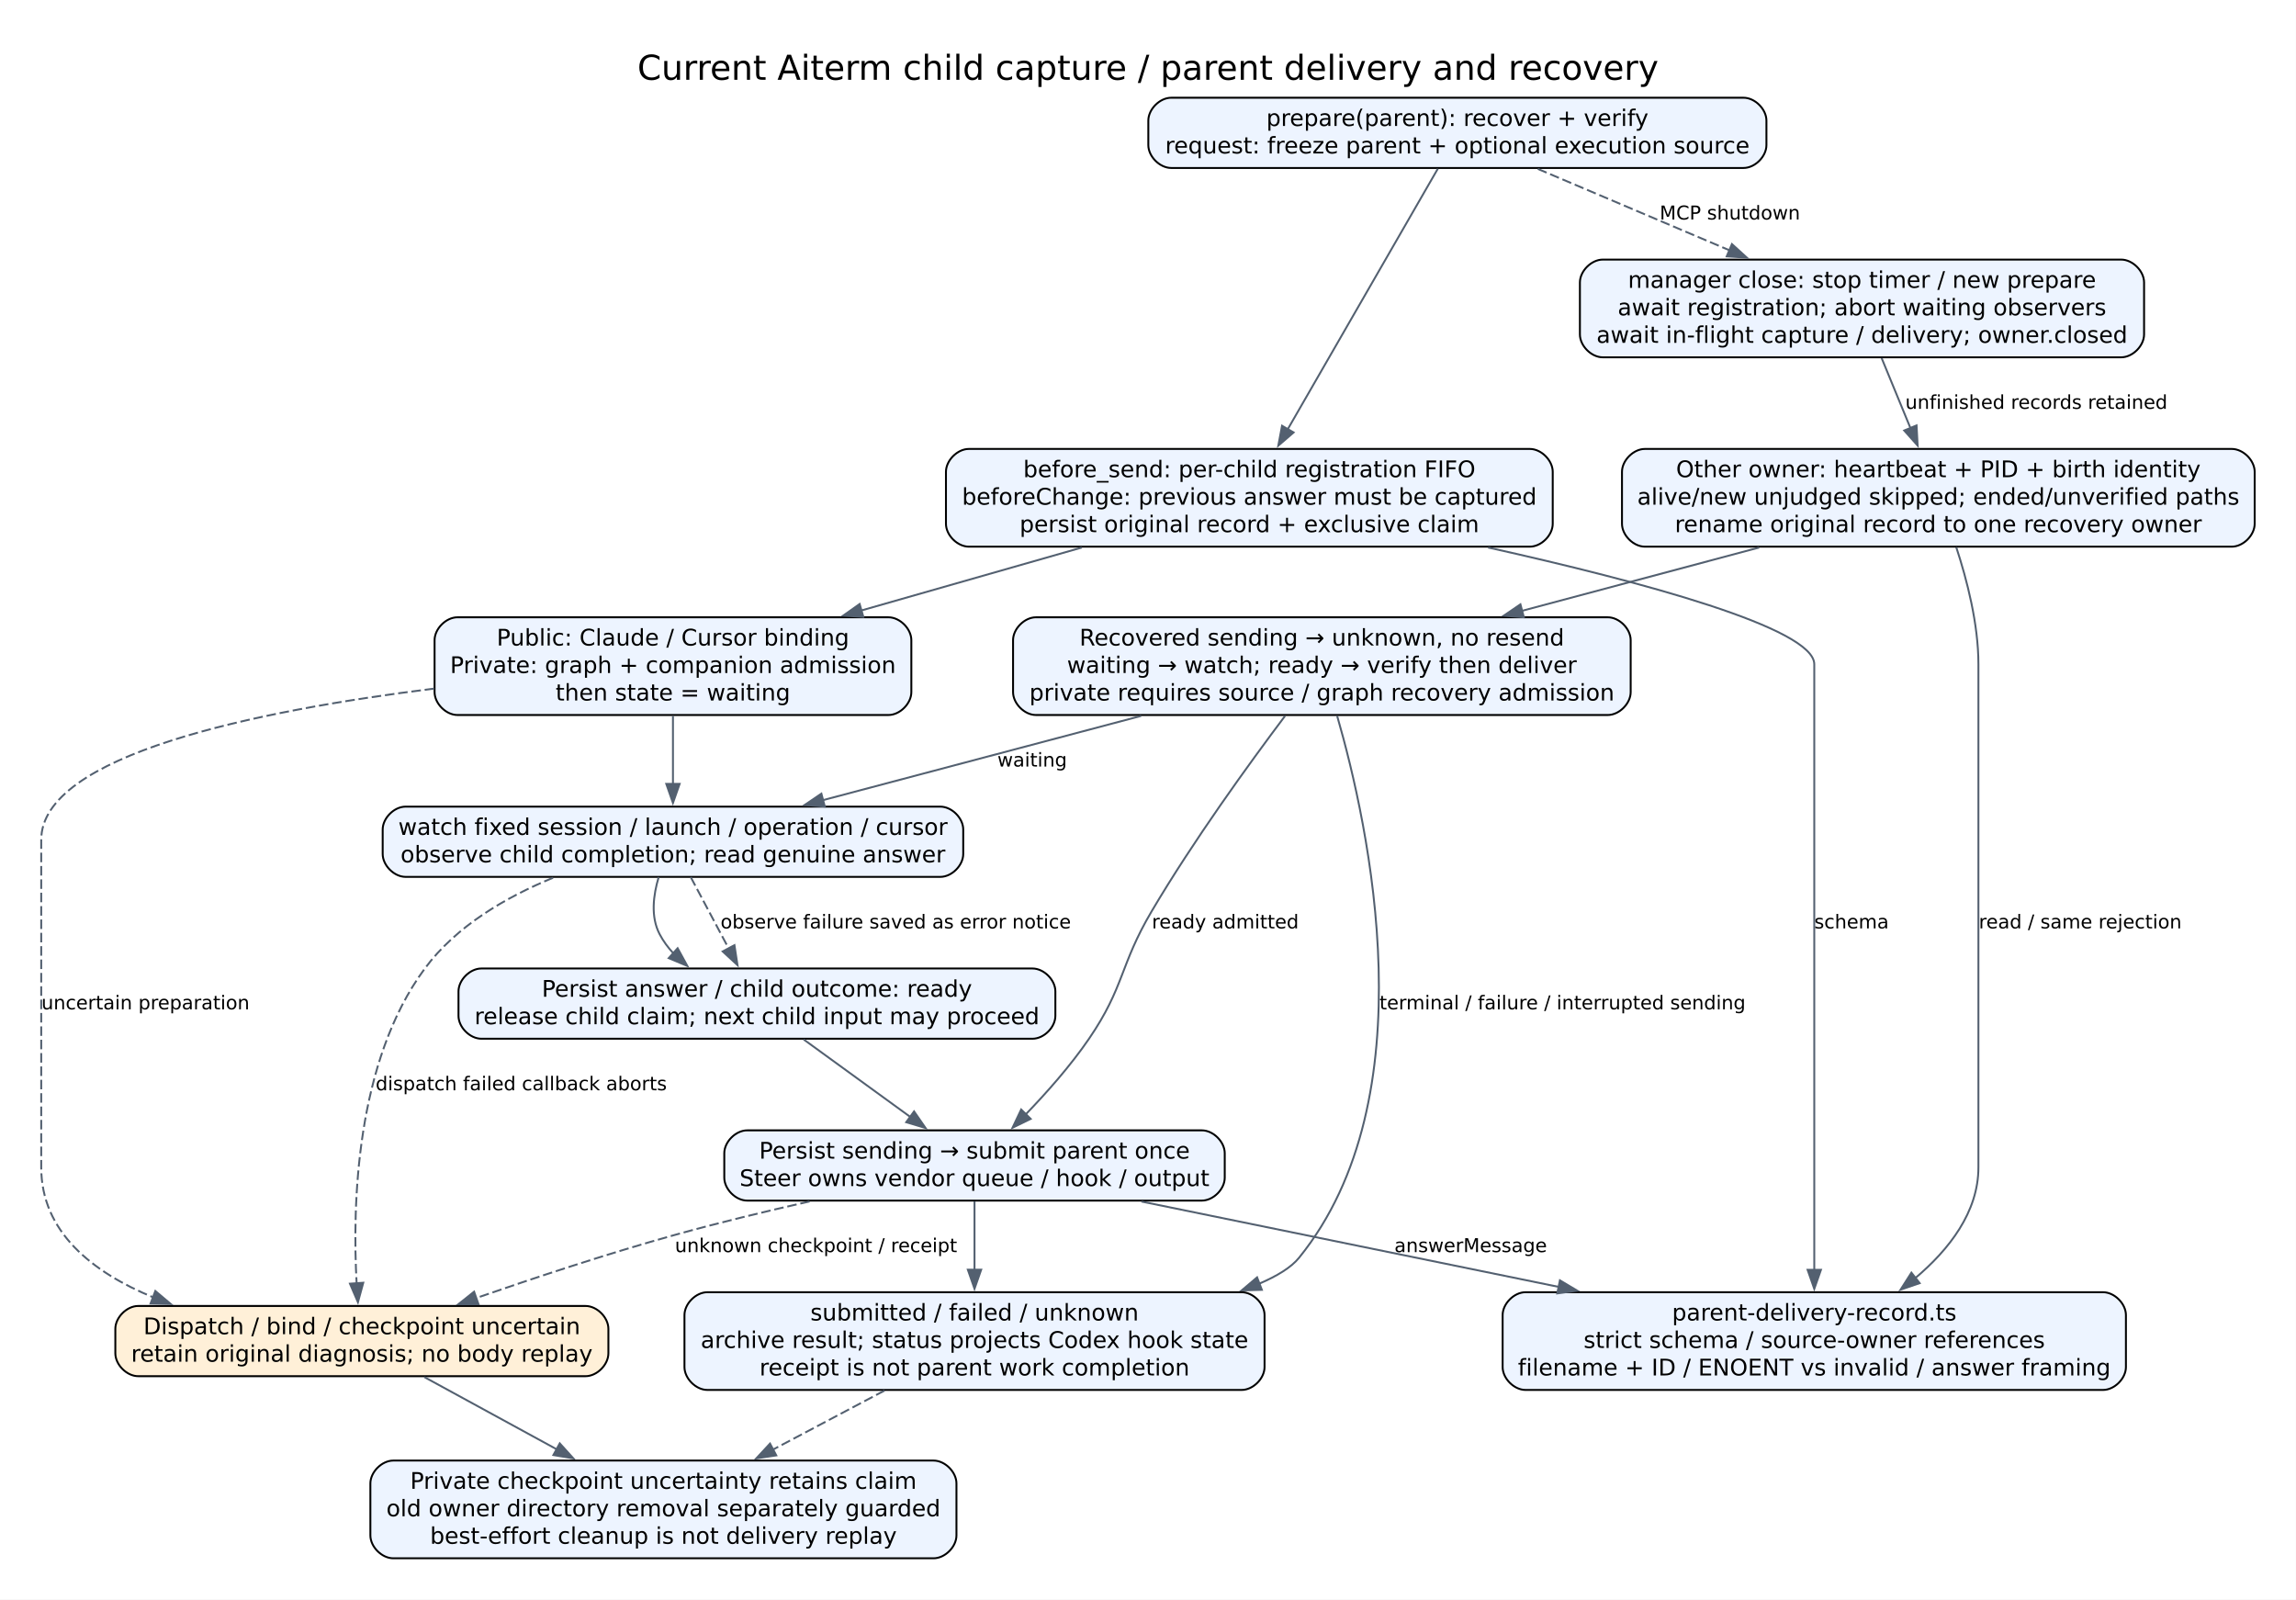
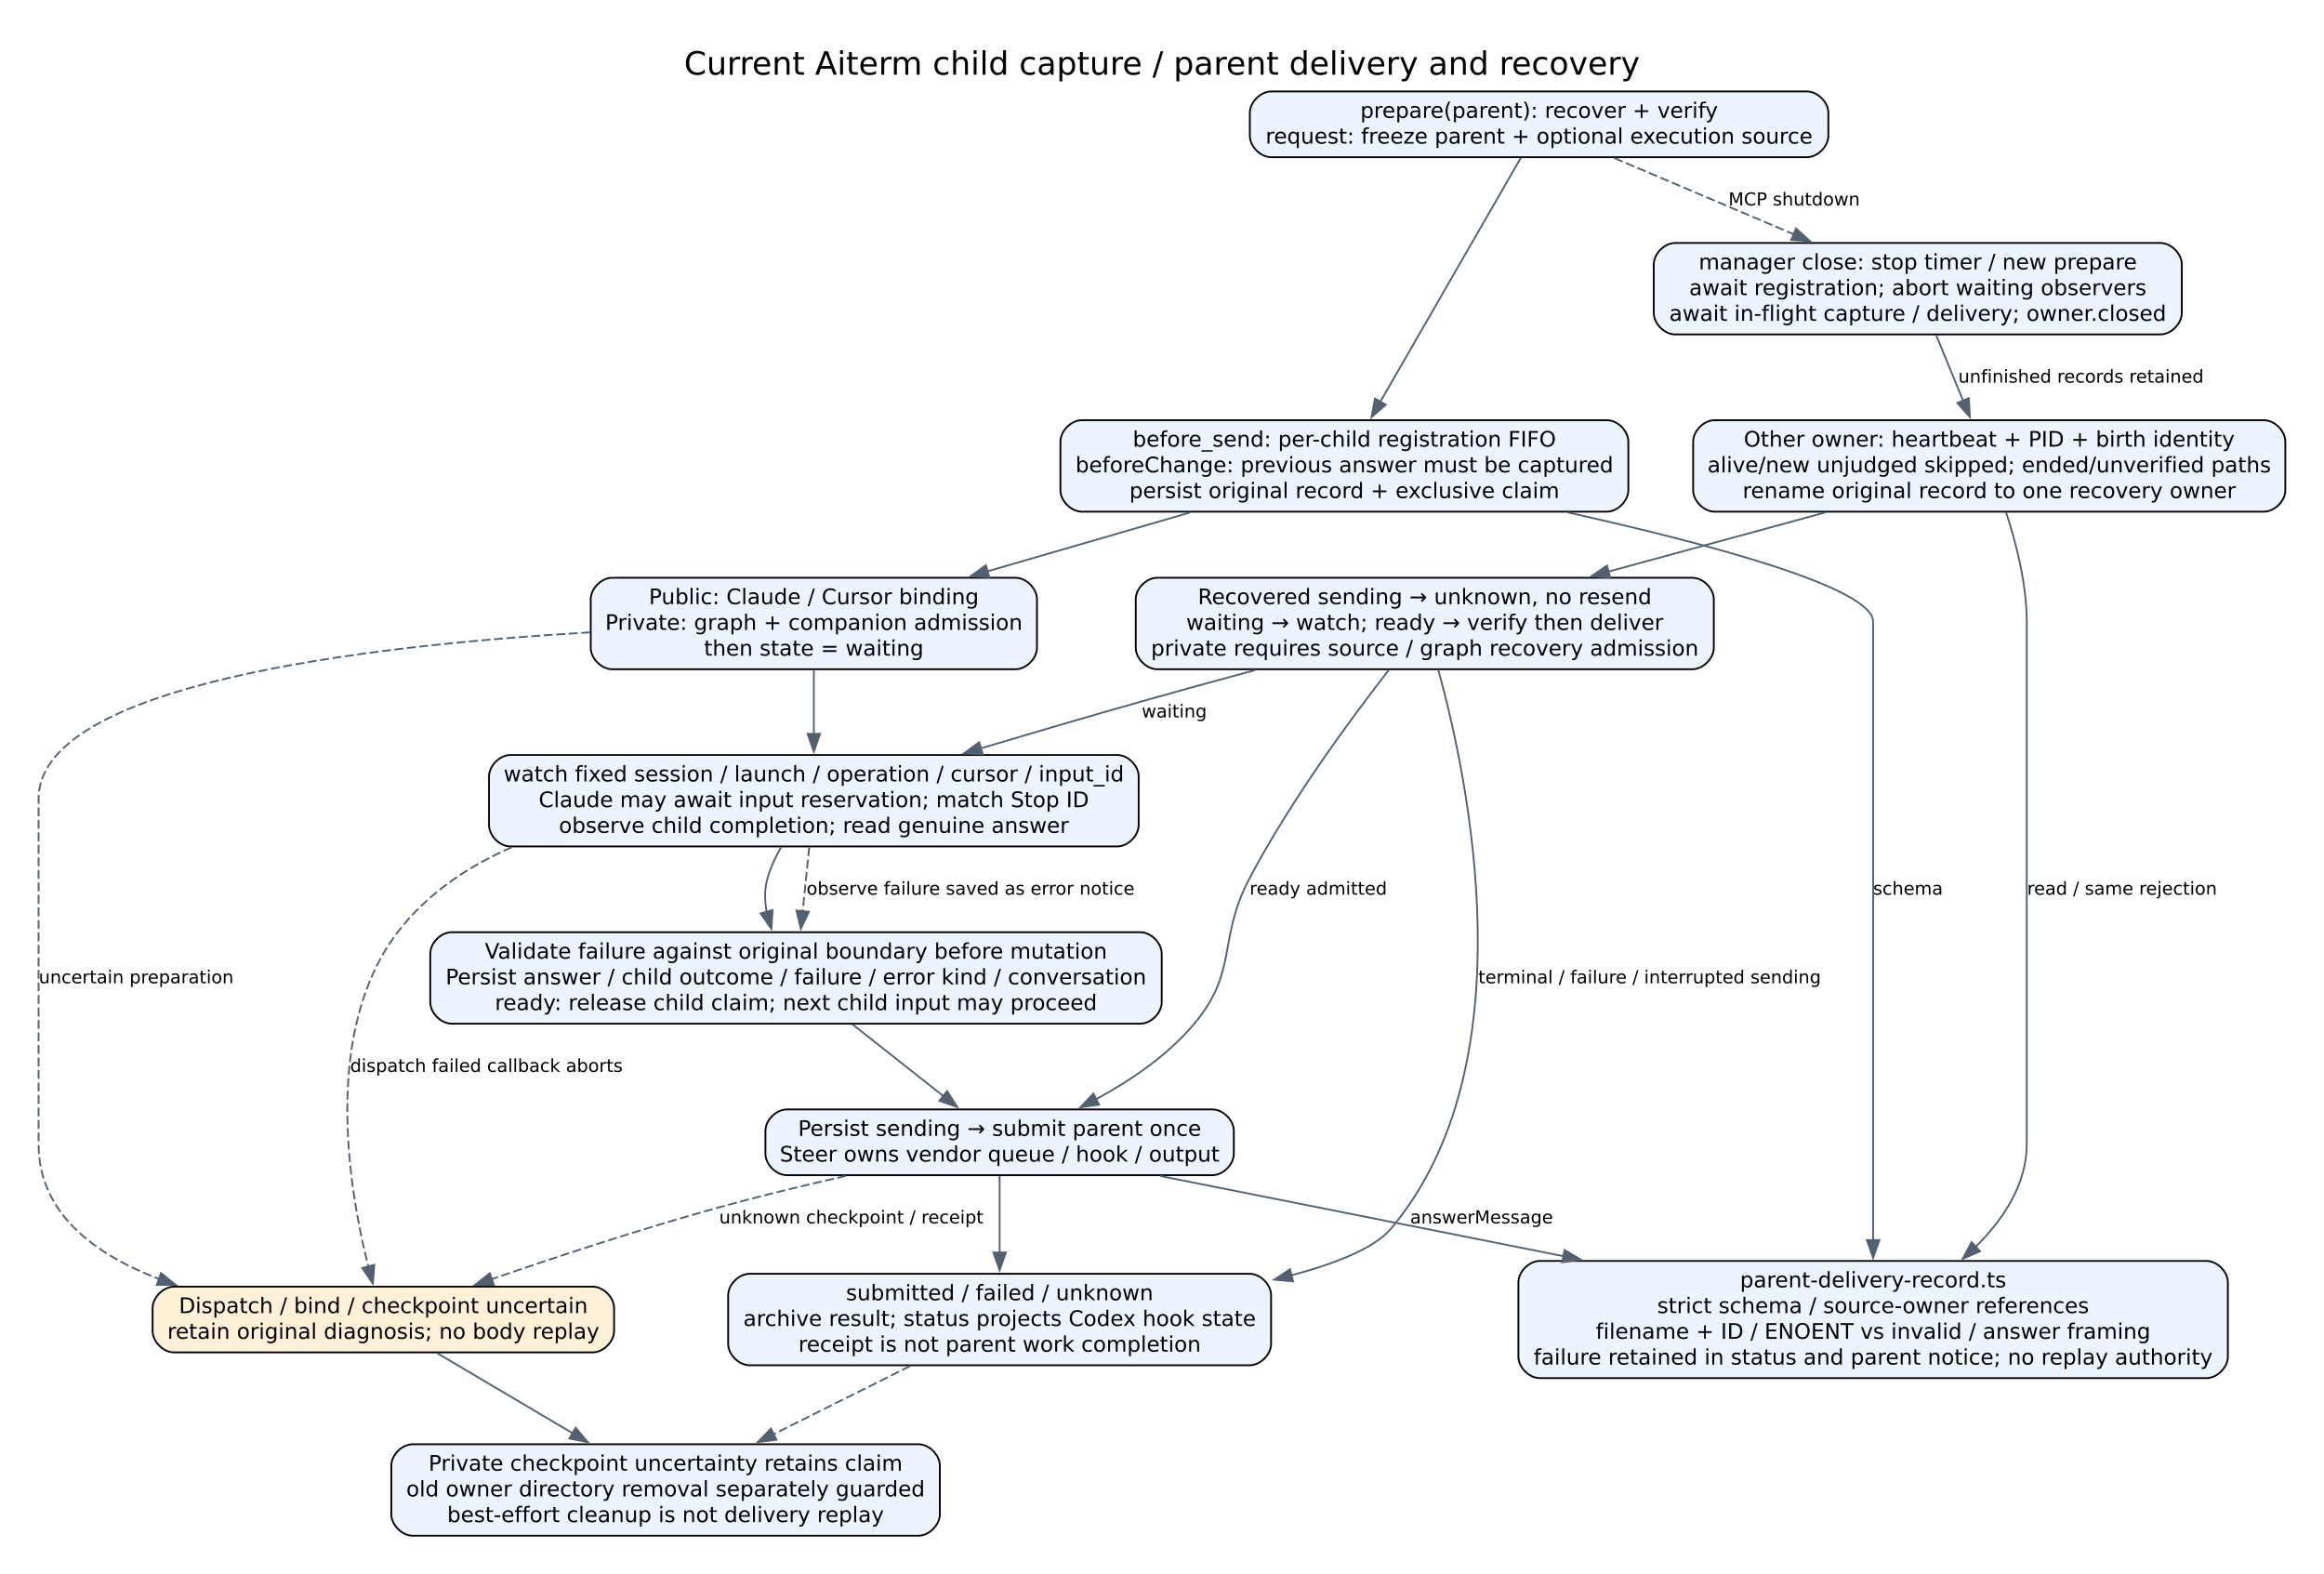
- <svg xmlns="http://www.w3.org/2000/svg" width="1203pt" height="838pt" viewBox="0.00 0.00 1203.00 838.00">
-   <g id="graph0" class="graph" transform="scale(1 1) rotate(0) translate(21.6 816.4)">
-     <polygon fill="white" stroke="none" points="-21.6,21.6 -21.6,-816.4 1181.35,-816.4 1181.35,21.6 -21.6,21.6" />
-     <text xml:space="preserve" text-anchor="middle" x="579.88" y="-774.6" font-family="DejaVu Sans" font-size="18.00">Current Aiterm child capture / parent delivery and recovery</text>
+ <svg xmlns="http://www.w3.org/2000/svg" width="1301pt" height="881pt" viewBox="0.00 0.00 1301.00 881.00">
+   <g id="graph0" class="graph" transform="scale(1 1) rotate(0) translate(21.6 859.6)">
+     <polygon fill="white" stroke="none" points="-21.6,21.6 -21.6,-859.6 1279.35,-859.6 1279.35,21.6 -21.6,21.6" />
+     <text xml:space="preserve" text-anchor="middle" x="628.88" y="-817.8" font-family="DejaVu Sans" font-size="18.00">Current Aiterm child capture / parent delivery and recovery</text>
    <g id="node1" class="node">
-       <path fill="#edf4ff" stroke="black" d="M891.93,-765.2C891.93,-765.2 592.07,-765.2 592.07,-765.2 586.07,-765.2 580.07,-759.2 580.07,-753.2 580.07,-753.2 580.07,-740.4 580.07,-740.4 580.07,-734.4 586.07,-728.4 592.07,-728.4 592.07,-728.4 891.93,-728.4 891.93,-728.4 897.93,-728.4 903.93,-734.4 903.93,-740.4 903.93,-740.4 903.93,-753.2 903.93,-753.2 903.93,-759.2 897.93,-765.2 891.93,-765.2" />
-       <text xml:space="preserve" text-anchor="middle" x="742" y="-750.4" font-family="DejaVu Sans" font-size="12.00">prepare(parent): recover + verify</text>
-       <text xml:space="preserve" text-anchor="middle" x="742" y="-736" font-family="DejaVu Sans" font-size="12.00">request: freeze parent + optional execution source</text>
+       <path fill="#edf4ff" stroke="black" d="M989.93,-808.4C989.93,-808.4 690.07,-808.4 690.07,-808.4 684.07,-808.4 678.07,-802.4 678.07,-796.4 678.07,-796.4 678.07,-783.6 678.07,-783.6 678.07,-777.6 684.07,-771.6 690.07,-771.6 690.07,-771.6 989.93,-771.6 989.93,-771.6 995.93,-771.6 1001.93,-777.6 1001.93,-783.6 1001.93,-783.6 1001.93,-796.4 1001.93,-796.4 1001.93,-802.4 995.93,-808.4 989.93,-808.4" />
+       <text xml:space="preserve" text-anchor="middle" x="840" y="-793.6" font-family="DejaVu Sans" font-size="12.00">prepare(parent): recover + verify</text>
+       <text xml:space="preserve" text-anchor="middle" x="840" y="-779.2" font-family="DejaVu Sans" font-size="12.00">request: freeze parent + optional execution source</text>
    </g>
    <g id="node2" class="node">
-       <path fill="#edf4ff" stroke="black" d="M779.96,-581.2C779.96,-581.2 486.04,-581.2 486.04,-581.2 480.04,-581.2 474.04,-575.2 474.04,-569.2 474.04,-569.2 474.04,-542 474.04,-542 474.04,-536 480.04,-530 486.04,-530 486.04,-530 779.96,-530 779.96,-530 785.96,-530 791.96,-536 791.96,-542 791.96,-542 791.96,-569.2 791.96,-569.2 791.96,-575.2 785.96,-581.2 779.96,-581.2" />
-       <text xml:space="preserve" text-anchor="middle" x="633" y="-566.4" font-family="DejaVu Sans" font-size="12.00">before_send: per-child registration FIFO</text>
-       <text xml:space="preserve" text-anchor="middle" x="633" y="-552" font-family="DejaVu Sans" font-size="12.00">beforeChange: previous answer must be captured</text>
-       <text xml:space="preserve" text-anchor="middle" x="633" y="-537.6" font-family="DejaVu Sans" font-size="12.00">persist original record + exclusive claim</text>
+       <path fill="#edf4ff" stroke="black" d="M877.96,-624.4C877.96,-624.4 584.04,-624.4 584.04,-624.4 578.04,-624.4 572.04,-618.4 572.04,-612.4 572.04,-612.4 572.04,-585.2 572.04,-585.2 572.04,-579.2 578.04,-573.2 584.04,-573.2 584.04,-573.2 877.96,-573.2 877.96,-573.2 883.96,-573.2 889.96,-579.2 889.96,-585.2 889.96,-585.2 889.96,-612.4 889.96,-612.4 889.96,-618.4 883.96,-624.4 877.96,-624.4" />
+       <text xml:space="preserve" text-anchor="middle" x="731" y="-609.6" font-family="DejaVu Sans" font-size="12.00">before_send: per-child registration FIFO</text>
+       <text xml:space="preserve" text-anchor="middle" x="731" y="-595.2" font-family="DejaVu Sans" font-size="12.00">beforeChange: previous answer must be captured</text>
+       <text xml:space="preserve" text-anchor="middle" x="731" y="-580.8" font-family="DejaVu Sans" font-size="12.00">persist original record + exclusive claim</text>
    </g>
    <g id="edge4" class="edge">
-       <path fill="none" stroke="#536070" d="M731.75,-728C713.8,-696.86 676.42,-631.97 653.15,-591.57" />
-       <polygon fill="#536070" stroke="#536070" points="656.19,-589.84 648.17,-582.93 650.13,-593.34 656.19,-589.84" />
+       <path fill="none" stroke="#536070" d="M829.75,-771.2C811.8,-740.06 774.42,-675.17 751.15,-634.77" />
+       <polygon fill="#536070" stroke="#536070" points="754.19,-633.04 746.17,-626.13 748.13,-636.54 754.19,-633.04" />
    </g>
    <g id="node9" class="node">
-       <path fill="#edf4ff" stroke="black" d="M1089.8,-680.4C1089.8,-680.4 818.2,-680.4 818.2,-680.4 812.2,-680.4 806.2,-674.4 806.2,-668.4 806.2,-668.4 806.2,-641.2 806.2,-641.2 806.2,-635.2 812.2,-629.2 818.2,-629.2 818.2,-629.2 1089.8,-629.2 1089.8,-629.2 1095.8,-629.2 1101.8,-635.2 1101.8,-641.2 1101.8,-641.2 1101.8,-668.4 1101.8,-668.4 1101.8,-674.4 1095.8,-680.4 1089.8,-680.4" />
-       <text xml:space="preserve" text-anchor="middle" x="954" y="-665.6" font-family="DejaVu Sans" font-size="12.00">manager close: stop timer / new prepare</text>
-       <text xml:space="preserve" text-anchor="middle" x="954" y="-651.2" font-family="DejaVu Sans" font-size="12.00">await registration; abort waiting observers</text>
-       <text xml:space="preserve" text-anchor="middle" x="954" y="-636.8" font-family="DejaVu Sans" font-size="12.00">await in-flight capture / delivery; owner.closed</text>
+       <path fill="#edf4ff" stroke="black" d="M1187.8,-723.6C1187.8,-723.6 916.2,-723.6 916.2,-723.6 910.2,-723.6 904.2,-717.6 904.2,-711.6 904.2,-711.6 904.2,-684.4 904.2,-684.4 904.2,-678.4 910.2,-672.4 916.2,-672.4 916.2,-672.4 1187.8,-672.4 1187.8,-672.4 1193.8,-672.4 1199.8,-678.4 1199.8,-684.4 1199.8,-684.4 1199.8,-711.6 1199.8,-711.6 1199.8,-717.6 1193.8,-723.6 1187.8,-723.6" />
+       <text xml:space="preserve" text-anchor="middle" x="1052" y="-708.8" font-family="DejaVu Sans" font-size="12.00">manager close: stop timer / new prepare</text>
+       <text xml:space="preserve" text-anchor="middle" x="1052" y="-694.4" font-family="DejaVu Sans" font-size="12.00">await registration; abort waiting observers</text>
+       <text xml:space="preserve" text-anchor="middle" x="1052" y="-680" font-family="DejaVu Sans" font-size="12.00">await in-flight capture / delivery; owner.closed</text>
    </g>
    <g id="edge15" class="edge">
-       <path fill="none" stroke="#536070" stroke-dasharray="5,2" d="M784.14,-727.91C812.79,-715.75 851.38,-699.37 884.53,-685.29" />
-       <polygon fill="#536070" stroke="#536070" points="885.85,-688.53 893.69,-681.4 883.12,-682.09 885.85,-688.53" />
-       <text xml:space="preserve" text-anchor="middle" x="884.8" y="-701.4" font-family="DejaVu Sans" font-size="10.00">MCP shutdown</text>
+       <path fill="none" stroke="#536070" stroke-dasharray="5,2" d="M882.14,-771.11C910.79,-758.95 949.38,-742.57 982.53,-728.49" />
+       <polygon fill="#536070" stroke="#536070" points="983.85,-731.73 991.69,-724.6 981.12,-725.29 983.85,-731.73" />
+       <text xml:space="preserve" text-anchor="middle" x="982.8" y="-744.6" font-family="DejaVu Sans" font-size="10.00">MCP shutdown</text>
    </g>
    <g id="node3" class="node">
-       <path fill="#edf4ff" stroke="black" d="M443.9,-493C443.9,-493 218.1,-493 218.1,-493 212.1,-493 206.1,-487 206.1,-481 206.1,-481 206.1,-453.8 206.1,-453.8 206.1,-447.8 212.1,-441.8 218.1,-441.8 218.1,-441.8 443.9,-441.8 443.9,-441.8 449.9,-441.8 455.9,-447.8 455.9,-453.8 455.9,-453.8 455.9,-481 455.9,-481 455.9,-487 449.9,-493 443.9,-493" />
-       <text xml:space="preserve" text-anchor="middle" x="331" y="-478.2" font-family="DejaVu Sans" font-size="12.00">Public: Claude / Cursor binding</text>
-       <text xml:space="preserve" text-anchor="middle" x="331" y="-463.8" font-family="DejaVu Sans" font-size="12.00">Private: graph + companion admission</text>
-       <text xml:space="preserve" text-anchor="middle" x="331" y="-449.4" font-family="DejaVu Sans" font-size="12.00">then state = waiting</text>
+       <path fill="#edf4ff" stroke="black" d="M546.9,-536.2C546.9,-536.2 321.1,-536.2 321.1,-536.2 315.1,-536.2 309.1,-530.2 309.1,-524.2 309.1,-524.2 309.1,-497 309.1,-497 309.1,-491 315.1,-485 321.1,-485 321.1,-485 546.9,-485 546.9,-485 552.9,-485 558.9,-491 558.9,-497 558.9,-497 558.9,-524.2 558.9,-524.2 558.9,-530.2 552.9,-536.2 546.9,-536.2" />
+       <text xml:space="preserve" text-anchor="middle" x="434" y="-521.4" font-family="DejaVu Sans" font-size="12.00">Public: Claude / Cursor binding</text>
+       <text xml:space="preserve" text-anchor="middle" x="434" y="-507" font-family="DejaVu Sans" font-size="12.00">Private: graph + companion admission</text>
+       <text xml:space="preserve" text-anchor="middle" x="434" y="-492.6" font-family="DejaVu Sans" font-size="12.00">then state = waiting</text>
    </g>
    <g id="edge5" class="edge">
-       <path fill="none" stroke="#536070" d="M545.24,-529.55C509.02,-519.21 466.88,-507.18 429.6,-496.54" />
-       <polygon fill="#536070" stroke="#536070" points="430.75,-493.23 420.17,-493.85 428.82,-499.96 430.75,-493.23" />
+       <path fill="none" stroke="#536070" d="M644.7,-572.75C609.08,-562.41 567.63,-550.38 530.97,-539.74" />
+       <polygon fill="#536070" stroke="#536070" points="532.29,-536.48 521.72,-537.06 530.34,-543.21 532.29,-536.48" />
    </g>
    <g id="node13" class="node">
-       <path fill="#edf4ff" stroke="black" d="M1080.29,-139.4C1080.29,-139.4 777.71,-139.4 777.71,-139.4 771.71,-139.4 765.71,-133.4 765.71,-127.4 765.71,-127.4 765.71,-100.2 765.71,-100.2 765.71,-94.2 771.71,-88.2 777.71,-88.2 777.71,-88.2 1080.29,-88.2 1080.29,-88.2 1086.29,-88.2 1092.29,-94.2 1092.29,-100.2 1092.29,-100.2 1092.29,-127.4 1092.29,-127.4 1092.29,-133.4 1086.29,-139.4 1080.29,-139.4" />
-       <text xml:space="preserve" text-anchor="middle" x="929" y="-124.6" font-family="DejaVu Sans" font-size="12.00">parent-delivery-record.ts</text>
-       <text xml:space="preserve" text-anchor="middle" x="929" y="-110.2" font-family="DejaVu Sans" font-size="12.00">strict schema / source-owner references</text>
-       <text xml:space="preserve" text-anchor="middle" x="929" y="-95.8" font-family="DejaVu Sans" font-size="12.00">filename + ID / ENOENT vs invalid / answer framing</text>
+       <path fill="#edf4ff" stroke="black" d="M1213.58,-153.8C1213.58,-153.8 840.42,-153.8 840.42,-153.8 834.42,-153.8 828.42,-147.8 828.42,-141.8 828.42,-141.8 828.42,-100.2 828.42,-100.2 828.42,-94.2 834.42,-88.2 840.42,-88.2 840.42,-88.2 1213.58,-88.2 1213.58,-88.2 1219.58,-88.2 1225.58,-94.2 1225.58,-100.2 1225.58,-100.2 1225.58,-141.8 1225.58,-141.8 1225.58,-147.8 1219.58,-153.8 1213.58,-153.8" />
+       <text xml:space="preserve" text-anchor="middle" x="1027" y="-139" font-family="DejaVu Sans" font-size="12.00">parent-delivery-record.ts</text>
+       <text xml:space="preserve" text-anchor="middle" x="1027" y="-124.6" font-family="DejaVu Sans" font-size="12.00">strict schema / source-owner references</text>
+       <text xml:space="preserve" text-anchor="middle" x="1027" y="-110.2" font-family="DejaVu Sans" font-size="12.00">filename + ID / ENOENT vs invalid / answer framing</text>
+       <text xml:space="preserve" text-anchor="middle" x="1027" y="-95.8" font-family="DejaVu Sans" font-size="12.00">failure retained in status and parent notice; no replay authority</text>
    </g>
    <g id="edge1" class="edge">
-       <path fill="none" stroke="#536070" d="M758.1,-529.56C838.89,-511.59 929,-487.3 929,-468.4 929,-468.4 929,-468.4 929,-204.8 929,-187.07 929,-167.38 929,-150.95" />
-       <polygon fill="#536070" stroke="#536070" points="932.5,-151.14 929,-141.14 925.5,-151.14 932.5,-151.14" />
-       <text xml:space="preserve" text-anchor="middle" x="948.53" y="-330" font-family="DejaVu Sans" font-size="10.00">schema</text>
+       <path fill="none" stroke="#536070" d="M856.1,-572.76C936.89,-554.79 1027,-530.5 1027,-511.6 1027,-511.6 1027,-511.6 1027,-219.2 1027,-201.51 1027,-182.02 1027,-165.15" />
+       <polygon fill="#536070" stroke="#536070" points="1030.5,-165.47 1027,-155.47 1023.5,-165.47 1030.5,-165.47" />
+       <text xml:space="preserve" text-anchor="middle" x="1046.53" y="-358.8" font-family="DejaVu Sans" font-size="10.00">schema</text>
    </g>
    <g id="node4" class="node">
-       <path fill="#edf4ff" stroke="black" d="M471.09,-393.8C471.09,-393.8 190.91,-393.8 190.91,-393.8 184.91,-393.8 178.91,-387.8 178.91,-381.8 178.91,-381.8 178.91,-369 178.91,-369 178.91,-363 184.91,-357 190.91,-357 190.91,-357 471.09,-357 471.09,-357 477.09,-357 483.09,-363 483.09,-369 483.09,-369 483.09,-381.8 483.09,-381.8 483.09,-387.8 477.09,-393.8 471.09,-393.8" />
-       <text xml:space="preserve" text-anchor="middle" x="331" y="-379" font-family="DejaVu Sans" font-size="12.00">watch fixed session / launch / operation / cursor</text>
-       <text xml:space="preserve" text-anchor="middle" x="331" y="-364.6" font-family="DejaVu Sans" font-size="12.00">observe child completion; read genuine answer</text>
+       <path fill="#edf4ff" stroke="black" d="M603.84,-437C603.84,-437 264.16,-437 264.16,-437 258.16,-437 252.16,-431 252.16,-425 252.16,-425 252.16,-397.8 252.16,-397.8 252.16,-391.8 258.16,-385.8 264.16,-385.8 264.16,-385.8 603.84,-385.8 603.84,-385.8 609.84,-385.8 615.84,-391.8 615.84,-397.8 615.84,-397.8 615.84,-425 615.84,-425 615.84,-431 609.84,-437 603.84,-437" />
+       <text xml:space="preserve" text-anchor="middle" x="434" y="-422.2" font-family="DejaVu Sans" font-size="12.00">watch fixed session / launch / operation / cursor / input_id</text>
+       <text xml:space="preserve" text-anchor="middle" x="434" y="-407.8" font-family="DejaVu Sans" font-size="12.00">Claude may await input reservation; match Stop ID</text>
+       <text xml:space="preserve" text-anchor="middle" x="434" y="-393.4" font-family="DejaVu Sans" font-size="12.00">observe child completion; read genuine answer</text>
    </g>
    <g id="edge6" class="edge">
-       <path fill="none" stroke="#536070" d="M331,-441.33C331,-430.21 331,-417.06 331,-405.51" />
-       <polygon fill="#536070" stroke="#536070" points="334.5,-405.72 331,-395.72 327.5,-405.72 334.5,-405.72" />
+       <path fill="none" stroke="#536070" d="M434,-484.57C434,-473.68 434,-460.72 434,-448.8" />
+       <polygon fill="#536070" stroke="#536070" points="437.5,-448.86 434,-438.86 430.5,-448.86 437.5,-448.86" />
    </g>
    <g id="node8" class="node">
-       <path fill="#fff0d8" stroke="black" d="M285.17,-132.2C285.17,-132.2 50.83,-132.2 50.83,-132.2 44.83,-132.2 38.83,-126.2 38.83,-120.2 38.83,-120.2 38.83,-107.4 38.83,-107.4 38.83,-101.4 44.83,-95.4 50.83,-95.4 50.83,-95.4 285.17,-95.4 285.17,-95.4 291.17,-95.4 297.17,-101.4 297.17,-107.4 297.17,-107.4 297.17,-120.2 297.17,-120.2 297.17,-126.2 291.17,-132.2 285.17,-132.2" />
-       <text xml:space="preserve" text-anchor="middle" x="168" y="-117.4" font-family="DejaVu Sans" font-size="12.00">Dispatch / bind / checkpoint uncertain</text>
-       <text xml:space="preserve" text-anchor="middle" x="168" y="-103" font-family="DejaVu Sans" font-size="12.00">retain original diagnosis; no body replay</text>
+       <path fill="#fff0d8" stroke="black" d="M310.17,-139.4C310.17,-139.4 75.83,-139.4 75.83,-139.4 69.83,-139.4 63.83,-133.4 63.83,-127.4 63.83,-127.4 63.83,-114.6 63.83,-114.6 63.83,-108.6 69.83,-102.6 75.83,-102.6 75.83,-102.6 310.17,-102.6 310.17,-102.6 316.17,-102.6 322.17,-108.6 322.17,-114.6 322.17,-114.6 322.17,-127.4 322.17,-127.4 322.17,-133.4 316.17,-139.4 310.17,-139.4" />
+       <text xml:space="preserve" text-anchor="middle" x="193" y="-124.6" font-family="DejaVu Sans" font-size="12.00">Dispatch / bind / checkpoint uncertain</text>
+       <text xml:space="preserve" text-anchor="middle" x="193" y="-110.2" font-family="DejaVu Sans" font-size="12.00">retain original diagnosis; no body replay</text>
    </g>
    <g id="edge10" class="edge">
-       <path fill="none" stroke="#536070" stroke-dasharray="5,2" d="M205.86,-455.63C112.13,-443.98 0,-420.77 0,-376.4 0,-376.4 0,-376.4 0,-204.8 0,-171.06 26.65,-149.92 58.73,-136.7" />
-       <polygon fill="#536070" stroke="#536070" points="59.78,-140.04 67.89,-133.21 57.3,-133.49 59.78,-140.04" />
-       <text xml:space="preserve" text-anchor="middle" x="54.63" y="-287.6" font-family="DejaVu Sans" font-size="10.00">uncertain preparation</text>
+       <path fill="none" stroke="#536070" stroke-dasharray="5,2" d="M308.76,-505.65C180.57,-498.1 0,-476.15 0,-412.4 0,-412.4 0,-412.4 0,-219.2 0,-180.88 30.73,-157.66 67.66,-143.6" />
+       <polygon fill="#536070" stroke="#536070" points="68.53,-147 76.8,-140.38 66.2,-140.4 68.53,-147" />
+       <text xml:space="preserve" text-anchor="middle" x="54.63" y="-309.2" font-family="DejaVu Sans" font-size="10.00">uncertain preparation</text>
    </g>
    <g id="node5" class="node">
-       <path fill="#edf4ff" stroke="black" d="M519.37,-309C519.37,-309 230.63,-309 230.63,-309 224.63,-309 218.63,-303 218.63,-297 218.63,-297 218.63,-284.2 218.63,-284.2 218.63,-278.2 224.63,-272.2 230.63,-272.2 230.63,-272.2 519.37,-272.2 519.37,-272.2 525.37,-272.2 531.37,-278.2 531.37,-284.2 531.37,-284.2 531.37,-297 531.37,-297 531.37,-303 525.37,-309 519.37,-309" />
-       <text xml:space="preserve" text-anchor="middle" x="375" y="-294.2" font-family="DejaVu Sans" font-size="12.00">Persist answer / child outcome: ready</text>
-       <text xml:space="preserve" text-anchor="middle" x="375" y="-279.8" font-family="DejaVu Sans" font-size="12.00">release child claim; next child input may proceed</text>
+       <path fill="#edf4ff" stroke="black" d="M616.74,-337.8C616.74,-337.8 231.26,-337.8 231.26,-337.8 225.26,-337.8 219.26,-331.8 219.26,-325.8 219.26,-325.8 219.26,-298.6 219.26,-298.6 219.26,-292.6 225.26,-286.6 231.26,-286.6 231.26,-286.6 616.74,-286.6 616.74,-286.6 622.74,-286.6 628.74,-292.6 628.74,-298.6 628.74,-298.6 628.74,-325.8 628.74,-325.8 628.74,-331.8 622.74,-337.8 616.74,-337.8" />
+       <text xml:space="preserve" text-anchor="middle" x="424" y="-323" font-family="DejaVu Sans" font-size="12.00">Validate failure against original boundary before mutation</text>
+       <text xml:space="preserve" text-anchor="middle" x="424" y="-308.6" font-family="DejaVu Sans" font-size="12.00">Persist answer / child outcome / failure / error kind / conversation</text>
+       <text xml:space="preserve" text-anchor="middle" x="424" y="-294.2" font-family="DejaVu Sans" font-size="12.00">ready: release child claim; next child input may proceed</text>
    </g>
    <g id="edge7" class="edge">
-       <path fill="none" stroke="#536070" d="M323.52,-356.88C320.71,-347.55 319.22,-336.14 324,-327 325.94,-323.3 328.46,-319.9 331.34,-316.81" />
-       <polygon fill="#536070" stroke="#536070" points="333.45,-319.62 338.54,-310.33 328.77,-314.42 333.45,-319.62" />
+       <path fill="none" stroke="#536070" d="M415.63,-385.32C412.48,-379.8 409.69,-373.81 408,-367.8 406.3,-361.74 406.43,-355.31 407.6,-349.07" />
+       <polygon fill="#536070" stroke="#536070" points="410.92,-350.2 410.23,-339.63 404.17,-348.33 410.92,-350.2" />
    </g>
    <g id="edge11" class="edge">
-       <path fill="none" stroke="#536070" stroke-dasharray="5,2" d="M340.33,-356.84C346.13,-345.94 353.7,-331.69 360.29,-319.29" />
-       <polygon fill="#536070" stroke="#536070" points="363.22,-321.23 364.82,-310.76 357.04,-317.94 363.22,-321.23" />
-       <text xml:space="preserve" text-anchor="middle" x="447.74" y="-330" font-family="DejaVu Sans" font-size="10.00">observe failure saved as error notice</text>
+       <path fill="none" stroke="#536070" stroke-dasharray="5,2" d="M431.42,-385.37C430.29,-374.37 428.94,-361.25 427.71,-349.23" />
+       <polygon fill="#536070" stroke="#536070" points="431.23,-349.24 426.72,-339.65 424.26,-349.96 431.23,-349.24" />
+       <text xml:space="preserve" text-anchor="middle" x="521.71" y="-358.8" font-family="DejaVu Sans" font-size="10.00">observe failure saved as error notice</text>
    </g>
    <g id="edge12" class="edge">
-       <path fill="none" stroke="#536070" stroke-dasharray="5,2" d="M268.16,-356.52C243.6,-346.43 217.44,-331.25 201,-309 164.72,-259.92 162.99,-184.89 165.26,-143.95" />
-       <polygon fill="#536070" stroke="#536070" points="168.74,-144.37 165.94,-134.15 161.76,-143.88 168.74,-144.37" />
-       <text xml:space="preserve" text-anchor="middle" x="251.52" y="-245.2" font-family="DejaVu Sans" font-size="10.00">dispatch failed callback aborts</text>
+       <path fill="none" stroke="#536070" stroke-dasharray="5,2" d="M264.91,-385.36C240.09,-374.53 217.41,-359.26 201,-337.8 159.08,-282.99 173.3,-195.44 184.61,-150.57" />
+       <polygon fill="#536070" stroke="#536070" points="187.94,-151.64 187.14,-141.07 181.18,-149.84 187.94,-151.64" />
+       <text xml:space="preserve" text-anchor="middle" x="250.72" y="-259.6" font-family="DejaVu Sans" font-size="10.00">dispatch failed callback aborts</text>
    </g>
    <g id="node6" class="node">
-       <path fill="#edf4ff" stroke="black" d="M608.11,-224.2C608.11,-224.2 369.89,-224.2 369.89,-224.2 363.89,-224.2 357.89,-218.2 357.89,-212.2 357.89,-212.2 357.89,-199.4 357.89,-199.4 357.89,-193.4 363.89,-187.4 369.89,-187.4 369.89,-187.4 608.11,-187.4 608.11,-187.4 614.11,-187.4 620.11,-193.4 620.11,-199.4 620.11,-199.4 620.11,-212.2 620.11,-212.2 620.11,-218.2 614.11,-224.2 608.11,-224.2" />
-       <text xml:space="preserve" text-anchor="middle" x="489" y="-209.4" font-family="DejaVu Sans" font-size="12.00">Persist sending → submit parent once</text>
-       <text xml:space="preserve" text-anchor="middle" x="489" y="-195" font-family="DejaVu Sans" font-size="12.00">Steer owns vendor queue / hook / output</text>
+       <path fill="#edf4ff" stroke="black" d="M657.11,-238.6C657.11,-238.6 418.89,-238.6 418.89,-238.6 412.89,-238.6 406.89,-232.6 406.89,-226.6 406.89,-226.6 406.89,-213.8 406.89,-213.8 406.89,-207.8 412.89,-201.8 418.89,-201.8 418.89,-201.8 657.11,-201.8 657.11,-201.8 663.11,-201.8 669.11,-207.8 669.11,-213.8 669.11,-213.8 669.11,-226.6 669.11,-226.6 669.11,-232.6 663.11,-238.6 657.11,-238.6" />
+       <text xml:space="preserve" text-anchor="middle" x="538" y="-223.8" font-family="DejaVu Sans" font-size="12.00">Persist sending → submit parent once</text>
+       <text xml:space="preserve" text-anchor="middle" x="538" y="-209.4" font-family="DejaVu Sans" font-size="12.00">Steer owns vendor queue / hook / output</text>
    </g>
    <g id="edge8" class="edge">
-       <path fill="none" stroke="#536070" d="M399.46,-271.84C415.84,-259.94 437.61,-244.13 455.58,-231.07" />
-       <polygon fill="#536070" stroke="#536070" points="457.33,-234.13 463.36,-225.42 453.21,-228.47 457.33,-234.13" />
+       <path fill="none" stroke="#536070" d="M455.76,-286.13C471.62,-273.61 490.75,-258.51 506.56,-246.02" />
+       <polygon fill="#536070" stroke="#536070" points="508.58,-248.89 514.26,-239.95 504.24,-243.4 508.58,-248.89" />
    </g>
    <g id="node7" class="node">
-       <path fill="#edf4ff" stroke="black" d="M628.97,-139.4C628.97,-139.4 349.03,-139.4 349.03,-139.4 343.03,-139.4 337.03,-133.4 337.03,-127.4 337.03,-127.4 337.03,-100.2 337.03,-100.2 337.03,-94.2 343.03,-88.2 349.03,-88.2 349.03,-88.2 628.97,-88.2 628.97,-88.2 634.97,-88.2 640.97,-94.2 640.97,-100.2 640.97,-100.2 640.97,-127.4 640.97,-127.4 640.97,-133.4 634.97,-139.4 628.97,-139.4" />
-       <text xml:space="preserve" text-anchor="middle" x="489" y="-124.6" font-family="DejaVu Sans" font-size="12.00">submitted / failed / unknown</text>
-       <text xml:space="preserve" text-anchor="middle" x="489" y="-110.2" font-family="DejaVu Sans" font-size="12.00">archive result; status projects Codex hook state</text>
-       <text xml:space="preserve" text-anchor="middle" x="489" y="-95.8" font-family="DejaVu Sans" font-size="12.00">receipt is not parent work completion</text>
+       <path fill="#edf4ff" stroke="black" d="M677.97,-146.6C677.97,-146.6 398.03,-146.6 398.03,-146.6 392.03,-146.6 386.03,-140.6 386.03,-134.6 386.03,-134.6 386.03,-107.4 386.03,-107.4 386.03,-101.4 392.03,-95.4 398.03,-95.4 398.03,-95.4 677.97,-95.4 677.97,-95.4 683.97,-95.4 689.97,-101.4 689.97,-107.4 689.97,-107.4 689.97,-134.6 689.97,-134.6 689.97,-140.6 683.97,-146.6 677.97,-146.6" />
+       <text xml:space="preserve" text-anchor="middle" x="538" y="-131.8" font-family="DejaVu Sans" font-size="12.00">submitted / failed / unknown</text>
+       <text xml:space="preserve" text-anchor="middle" x="538" y="-117.4" font-family="DejaVu Sans" font-size="12.00">archive result; status projects Codex hook state</text>
+       <text xml:space="preserve" text-anchor="middle" x="538" y="-103" font-family="DejaVu Sans" font-size="12.00">receipt is not parent work completion</text>
    </g>
    <g id="edge9" class="edge">
-       <path fill="none" stroke="#536070" d="M489,-187.02C489,-176.77 489,-163.5 489,-151.14" />
-       <polygon fill="#536070" stroke="#536070" points="492.5,-151.21 489,-141.21 485.5,-151.21 492.5,-151.21" />
+       <path fill="none" stroke="#536070" d="M538,-201.37C538,-189.35 538,-173.06 538,-158.37" />
+       <polygon fill="#536070" stroke="#536070" points="541.5,-158.55 538,-148.55 534.5,-158.55 541.5,-158.55" />
    </g>
    <g id="edge13" class="edge">
-       <path fill="none" stroke="#536070" stroke-dasharray="5,2" d="M402.6,-186.96C379.52,-181.75 354.67,-175.74 331.91,-169.4 297.02,-159.68 258.57,-146.98 227.69,-136.28" />
-       <polygon fill="#536070" stroke="#536070" points="229.12,-133.07 218.53,-133.08 226.81,-139.68 229.12,-133.07" />
-       <text xml:space="preserve" text-anchor="middle" x="405.96" y="-160.4" font-family="DejaVu Sans" font-size="10.00">unknown checkpoint / receipt</text>
+       <path fill="none" stroke="#536070" stroke-dasharray="5,2" d="M452.02,-201.39C428.83,-196.16 403.82,-190.13 380.91,-183.8 337.83,-171.89 289.98,-156.12 253.35,-143.49" />
+       <polygon fill="#536070" stroke="#536070" points="254.87,-140.31 244.28,-140.34 252.58,-146.92 254.87,-140.31" />
+       <text xml:space="preserve" text-anchor="middle" x="454.96" y="-174.8" font-family="DejaVu Sans" font-size="10.00">unknown checkpoint / receipt</text>
    </g>
    <g id="edge3" class="edge">
-       <path fill="none" stroke="#536070" d="M576.46,-186.91C638.9,-174.14 724.06,-156.72 795.04,-142.2" />
-       <polygon fill="#536070" stroke="#536070" points="795.73,-145.63 804.82,-140.2 794.33,-138.77 795.73,-145.63" />
-       <text xml:space="preserve" text-anchor="middle" x="748.97" y="-160.4" font-family="DejaVu Sans" font-size="10.00">answerMessage</text>
+       <path fill="none" stroke="#536070" d="M627.97,-201.32C691.07,-188.77 777.44,-171.61 853.69,-156.45" />
+       <polygon fill="#536070" stroke="#536070" points="854.25,-159.91 863.38,-154.52 852.88,-153.04 854.25,-159.91" />
+       <text xml:space="preserve" text-anchor="middle" x="807.81" y="-174.8" font-family="DejaVu Sans" font-size="10.00">answerMessage</text>
    </g>
    <g id="node12" class="node">
-       <path fill="#edf4ff" stroke="black" d="M467.54,-51.2C467.54,-51.2 184.46,-51.2 184.46,-51.2 178.46,-51.2 172.46,-45.2 172.46,-39.2 172.46,-39.2 172.46,-12 172.46,-12 172.46,-6 178.46,0 184.46,0 184.46,0 467.54,0 467.54,0 473.54,0 479.54,-6 479.54,-12 479.54,-12 479.54,-39.2 479.54,-39.2 479.54,-45.2 473.54,-51.2 467.54,-51.2" />
-       <text xml:space="preserve" text-anchor="middle" x="326" y="-36.4" font-family="DejaVu Sans" font-size="12.00">Private checkpoint uncertainty retains claim</text>
-       <text xml:space="preserve" text-anchor="middle" x="326" y="-22" font-family="DejaVu Sans" font-size="12.00">old owner directory removal separately guarded</text>
-       <text xml:space="preserve" text-anchor="middle" x="326" y="-7.6" font-family="DejaVu Sans" font-size="12.00">best-effort cleanup is not delivery replay</text>
+       <path fill="#edf4ff" stroke="black" d="M492.54,-51.2C492.54,-51.2 209.46,-51.2 209.46,-51.2 203.46,-51.2 197.46,-45.2 197.46,-39.2 197.46,-39.2 197.46,-12 197.46,-12 197.46,-6 203.46,0 209.46,0 209.46,0 492.54,0 492.54,0 498.54,0 504.54,-6 504.54,-12 504.54,-12 504.54,-39.2 504.54,-39.2 504.54,-45.2 498.54,-51.2 492.54,-51.2" />
+       <text xml:space="preserve" text-anchor="middle" x="351" y="-36.4" font-family="DejaVu Sans" font-size="12.00">Private checkpoint uncertainty retains claim</text>
+       <text xml:space="preserve" text-anchor="middle" x="351" y="-22" font-family="DejaVu Sans" font-size="12.00">old owner directory removal separately guarded</text>
+       <text xml:space="preserve" text-anchor="middle" x="351" y="-7.6" font-family="DejaVu Sans" font-size="12.00">best-effort cleanup is not delivery replay</text>
    </g>
    <g id="edge21" class="edge">
-       <path fill="none" stroke="#536070" stroke-dasharray="5,2" d="M441.85,-87.87C423.6,-78.22 402.54,-67.08 383.42,-56.96" />
-       <polygon fill="#536070" stroke="#536070" points="385.14,-53.91 374.66,-52.33 381.86,-60.1 385.14,-53.91" />
+       <path fill="none" stroke="#536070" stroke-dasharray="5,2" d="M487.89,-94.97C464.31,-83.19 435.99,-69.05 411.25,-56.69" />
+       <polygon fill="#536070" stroke="#536070" points="413.12,-53.71 402.6,-52.37 409.99,-59.97 413.12,-53.71" />
    </g>
    <g id="edge14" class="edge">
-       <path fill="none" stroke="#536070" d="M200.74,-94.94C220.74,-84.03 246.84,-69.79 270.04,-57.13" />
-       <polygon fill="#536070" stroke="#536070" points="271.69,-60.22 278.8,-52.35 268.34,-54.07 271.69,-60.22" />
+       <path fill="none" stroke="#536070" d="M223.09,-102.21C244.51,-89.55 273.84,-72.21 299.01,-57.33" />
+       <polygon fill="#536070" stroke="#536070" points="300.66,-60.43 307.48,-52.32 297.1,-54.4 300.66,-60.43" />
    </g>
    <g id="node10" class="node">
-       <path fill="#edf4ff" stroke="black" d="M1147.75,-581.2C1147.75,-581.2 840.25,-581.2 840.25,-581.2 834.25,-581.2 828.25,-575.2 828.25,-569.2 828.25,-569.2 828.25,-542 828.25,-542 828.25,-536 834.25,-530 840.25,-530 840.25,-530 1147.75,-530 1147.75,-530 1153.75,-530 1159.75,-536 1159.75,-542 1159.75,-542 1159.75,-569.2 1159.75,-569.2 1159.75,-575.2 1153.75,-581.2 1147.75,-581.2" />
-       <text xml:space="preserve" text-anchor="middle" x="994" y="-566.4" font-family="DejaVu Sans" font-size="12.00">Other owner: heartbeat + PID + birth identity</text>
-       <text xml:space="preserve" text-anchor="middle" x="994" y="-552" font-family="DejaVu Sans" font-size="12.00">alive/new unjudged skipped; ended/unverified paths</text>
-       <text xml:space="preserve" text-anchor="middle" x="994" y="-537.6" font-family="DejaVu Sans" font-size="12.00">rename original record to one recovery owner</text>
+       <path fill="#edf4ff" stroke="black" d="M1245.75,-624.4C1245.75,-624.4 938.25,-624.4 938.25,-624.4 932.25,-624.4 926.25,-618.4 926.25,-612.4 926.25,-612.4 926.25,-585.2 926.25,-585.2 926.25,-579.2 932.25,-573.2 938.25,-573.2 938.25,-573.2 1245.75,-573.2 1245.75,-573.2 1251.75,-573.2 1257.75,-579.2 1257.75,-585.2 1257.75,-585.2 1257.75,-612.4 1257.75,-612.4 1257.75,-618.4 1251.75,-624.4 1245.75,-624.4" />
+       <text xml:space="preserve" text-anchor="middle" x="1092" y="-609.6" font-family="DejaVu Sans" font-size="12.00">Other owner: heartbeat + PID + birth identity</text>
+       <text xml:space="preserve" text-anchor="middle" x="1092" y="-595.2" font-family="DejaVu Sans" font-size="12.00">alive/new unjudged skipped; ended/unverified paths</text>
+       <text xml:space="preserve" text-anchor="middle" x="1092" y="-580.8" font-family="DejaVu Sans" font-size="12.00">rename original record to one recovery owner</text>
    </g>
    <g id="edge16" class="edge">
-       <path fill="none" stroke="#536070" d="M964.3,-628.77C968.92,-617.54 974.45,-604.11 979.48,-591.89" />
-       <polygon fill="#536070" stroke="#536070" points="982.59,-593.53 983.16,-582.95 976.12,-590.86 982.59,-593.53" />
-       <text xml:space="preserve" text-anchor="middle" x="1045.38" y="-602.2" font-family="DejaVu Sans" font-size="10.00">unfinished records retained</text>
+       <path fill="none" stroke="#536070" d="M1062.3,-671.97C1066.92,-660.74 1072.45,-647.31 1077.48,-635.09" />
+       <polygon fill="#536070" stroke="#536070" points="1080.59,-636.73 1081.16,-626.15 1074.12,-634.06 1080.59,-636.73" />
+       <text xml:space="preserve" text-anchor="middle" x="1143.38" y="-645.4" font-family="DejaVu Sans" font-size="10.00">unfinished records retained</text>
    </g>
    <g id="node11" class="node">
-       <path fill="#edf4ff" stroke="black" d="M820.8,-493C820.8,-493 521.2,-493 521.2,-493 515.2,-493 509.2,-487 509.2,-481 509.2,-481 509.2,-453.8 509.2,-453.8 509.2,-447.8 515.2,-441.8 521.2,-441.8 521.2,-441.8 820.8,-441.8 820.8,-441.8 826.8,-441.8 832.8,-447.8 832.8,-453.8 832.8,-453.8 832.8,-481 832.8,-481 832.8,-487 826.8,-493 820.8,-493" />
-       <text xml:space="preserve" text-anchor="middle" x="671" y="-478.2" font-family="DejaVu Sans" font-size="12.00">Recovered sending → unknown, no resend</text>
-       <text xml:space="preserve" text-anchor="middle" x="671" y="-463.8" font-family="DejaVu Sans" font-size="12.00">waiting → watch; ready → verify then deliver</text>
-       <text xml:space="preserve" text-anchor="middle" x="671" y="-449.4" font-family="DejaVu Sans" font-size="12.00">private requires source / graph recovery admission</text>
+       <path fill="#edf4ff" stroke="black" d="M925.8,-536.2C925.8,-536.2 626.2,-536.2 626.2,-536.2 620.2,-536.2 614.2,-530.2 614.2,-524.2 614.2,-524.2 614.2,-497 614.2,-497 614.2,-491 620.2,-485 626.2,-485 626.2,-485 925.8,-485 925.8,-485 931.8,-485 937.8,-491 937.8,-497 937.8,-497 937.8,-524.2 937.8,-524.2 937.8,-530.2 931.8,-536.2 925.8,-536.2" />
+       <text xml:space="preserve" text-anchor="middle" x="776" y="-521.4" font-family="DejaVu Sans" font-size="12.00">Recovered sending → unknown, no resend</text>
+       <text xml:space="preserve" text-anchor="middle" x="776" y="-507" font-family="DejaVu Sans" font-size="12.00">waiting → watch; ready → verify then deliver</text>
+       <text xml:space="preserve" text-anchor="middle" x="776" y="-492.6" font-family="DejaVu Sans" font-size="12.00">private requires source / graph recovery admission</text>
    </g>
    <g id="edge17" class="edge">
-       <path fill="none" stroke="#536070" d="M900.14,-529.55C861.15,-519.15 815.75,-507.03 775.69,-496.34" />
-       <polygon fill="#536070" stroke="#536070" points="776.84,-493.02 766.28,-493.83 775.04,-499.79 776.84,-493.02" />
+       <path fill="none" stroke="#536070" d="M1000.18,-572.75C962.11,-562.37 917.8,-550.28 878.67,-539.61" />
+       <polygon fill="#536070" stroke="#536070" points="879.81,-536.29 869.24,-537.03 877.97,-543.04 879.81,-536.29" />
    </g>
    <g id="edge2" class="edge">
-       <path fill="none" stroke="#536070" d="M1003.39,-529.72C1008.99,-512.71 1015,-489.5 1015,-468.4 1015,-468.4 1015,-468.4 1015,-204.8 1015,-181.4 999.61,-161.69 981.86,-146.74" />
-       <polygon fill="#536070" stroke="#536070" points="984.22,-144.15 974.2,-140.72 979.9,-149.65 984.22,-144.15" />
-       <text xml:space="preserve" text-anchor="middle" x="1068.36" y="-330" font-family="DejaVu Sans" font-size="10.00">read / same rejection</text>
+       <path fill="none" stroke="#536070" d="M1101.39,-572.92C1106.99,-555.91 1113,-532.7 1113,-511.6 1113,-511.6 1113,-511.6 1113,-219.2 1113,-196.94 1100.2,-177.39 1084.47,-161.77" />
+       <polygon fill="#536070" stroke="#536070" points="1086.86,-159.21 1077.14,-154.99 1082.11,-164.35 1086.86,-159.21" />
+       <text xml:space="preserve" text-anchor="middle" x="1166.36" y="-358.8" font-family="DejaVu Sans" font-size="10.00">read / same rejection</text>
    </g>
    <g id="edge18" class="edge">
-       <path fill="none" stroke="#536070" d="M576.29,-441.33C523.77,-427.43 459.24,-410.35 409.55,-397.19" />
-       <polygon fill="#536070" stroke="#536070" points="410.57,-393.84 400,-394.67 408.77,-400.61 410.57,-393.84" />
-       <text xml:space="preserve" text-anchor="middle" x="519.23" y="-414.8" font-family="DejaVu Sans" font-size="10.00">waiting</text>
+       <path fill="none" stroke="#536070" d="M681.2,-484.56C660.2,-478.89 638.09,-472.82 617.53,-467 588.18,-458.69 556.28,-449.32 527.44,-440.72" />
+       <polygon fill="#536070" stroke="#536070" points="528.58,-437.41 518,-437.9 526.58,-444.11 528.58,-437.41" />
+       <text xml:space="preserve" text-anchor="middle" x="635.77" y="-458" font-family="DejaVu Sans" font-size="10.00">waiting</text>
    </g>
    <g id="edge19" class="edge">
-       <path fill="none" stroke="#536070" d="M651.7,-441.31C632.78,-416.15 603.67,-375.96 581.83,-339 565,-310.52 567.67,-299.51 549,-272.2 539.34,-258.07 526.78,-243.9 515.64,-232.37" />
-       <polygon fill="#536070" stroke="#536070" points="518.43,-230.21 508.91,-225.56 513.45,-235.13 518.43,-230.21" />
-       <text xml:space="preserve" text-anchor="middle" x="620.41" y="-330" font-family="DejaVu Sans" font-size="10.00">ready admitted</text>
+       <path fill="none" stroke="#536070" d="M755.93,-484.66C734.55,-457.23 700.69,-411.26 677.83,-367.8 659.86,-333.64 671.77,-316.21 647,-286.6 632.23,-268.94 611.4,-254.82 591.9,-244.27" />
+       <polygon fill="#536070" stroke="#536070" points="593.7,-241.26 583.2,-239.78 590.48,-247.48 593.7,-241.26" />
+       <text xml:space="preserve" text-anchor="middle" x="716.41" y="-358.8" font-family="DejaVu Sans" font-size="10.00">ready admitted</text>
    </g>
    <g id="edge20" class="edge">
-       <path fill="none" stroke="#536070" d="M679,-441.34C695.63,-383.88 727.02,-241.17 659,-157.4 654.94,-152.4 647.58,-147.9 638.13,-143.85" />
-       <polygon fill="#536070" stroke="#536070" points="639.56,-140.65 628.97,-140.34 637.06,-147.19 639.56,-140.65" />
-       <text xml:space="preserve" text-anchor="middle" x="797.09" y="-287.6" font-family="DejaVu Sans" font-size="10.00">terminal / failure / interrupted sending</text>
+       <path fill="none" stroke="#536070" d="M783.54,-484.78C800.49,-423.49 834.35,-263.32 757,-171.8 747.99,-161.13 726.87,-152.54 701.13,-145.69" />
+       <polygon fill="#536070" stroke="#536070" points="702.27,-142.37 691.72,-143.32 700.56,-149.15 702.27,-142.37" />
+       <text xml:space="preserve" text-anchor="middle" x="901.89" y="-309.2" font-family="DejaVu Sans" font-size="10.00">terminal / failure / interrupted sending</text>
    </g>
  </g>
</svg>
